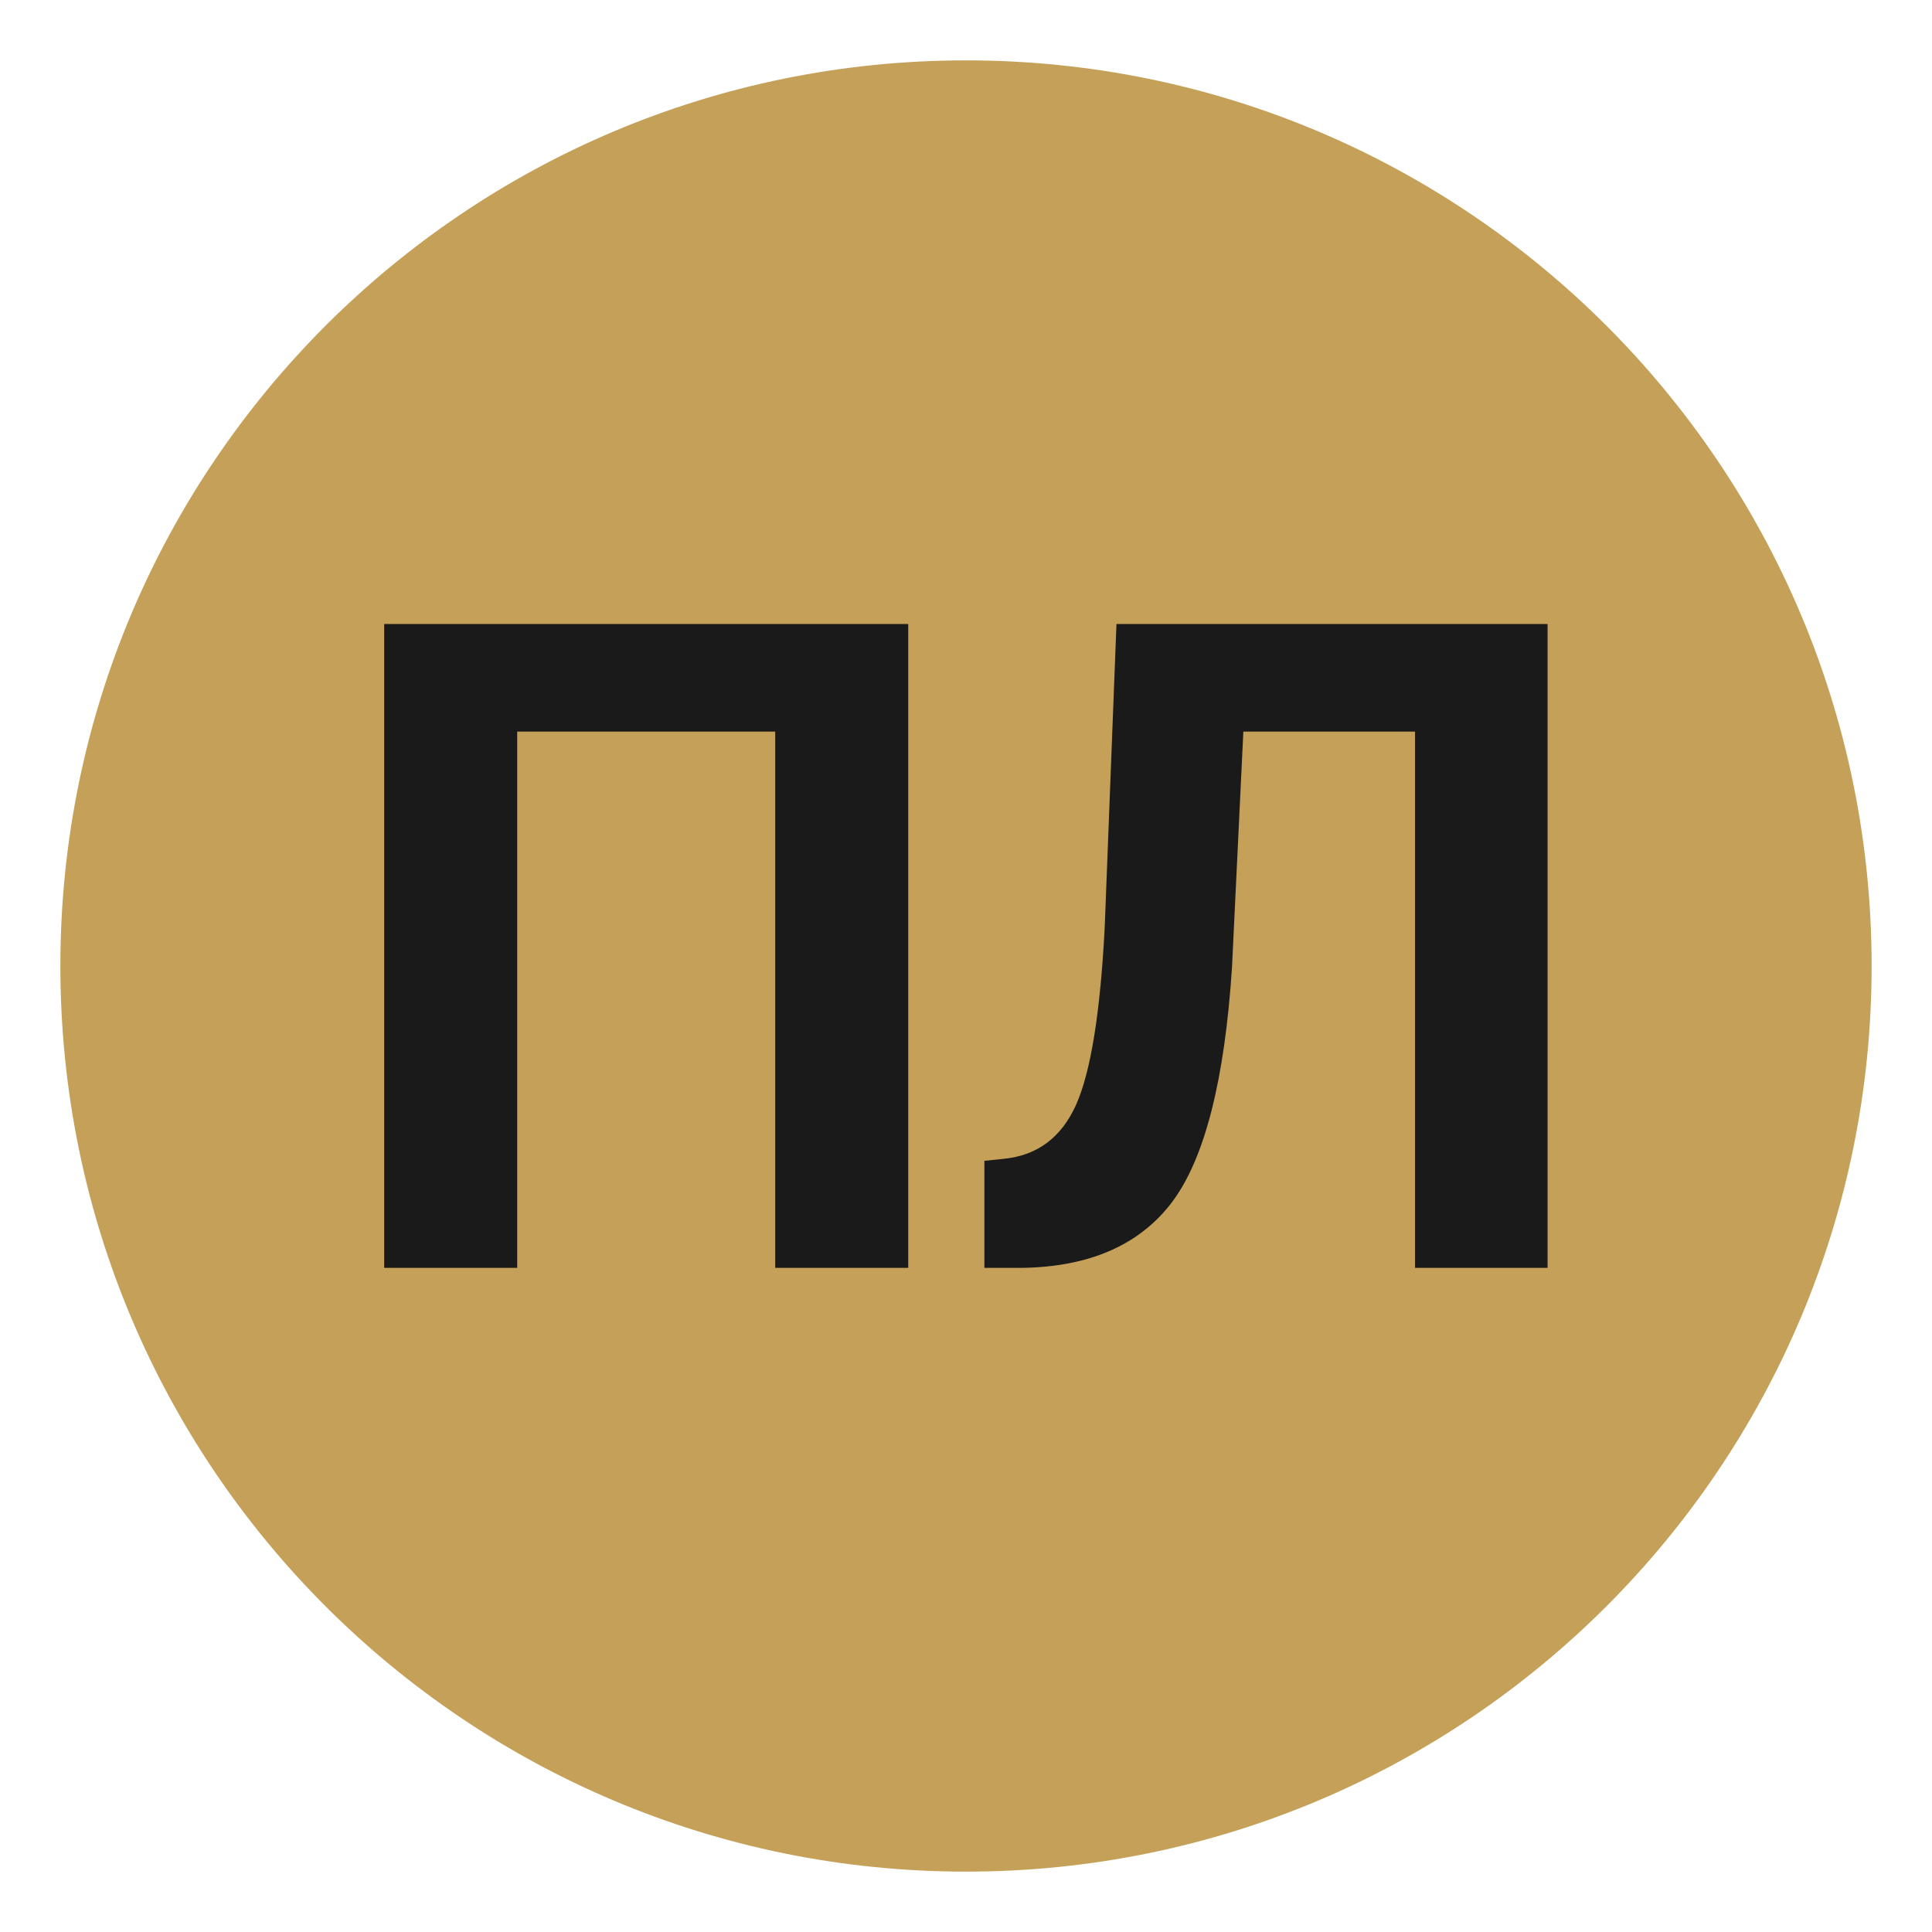
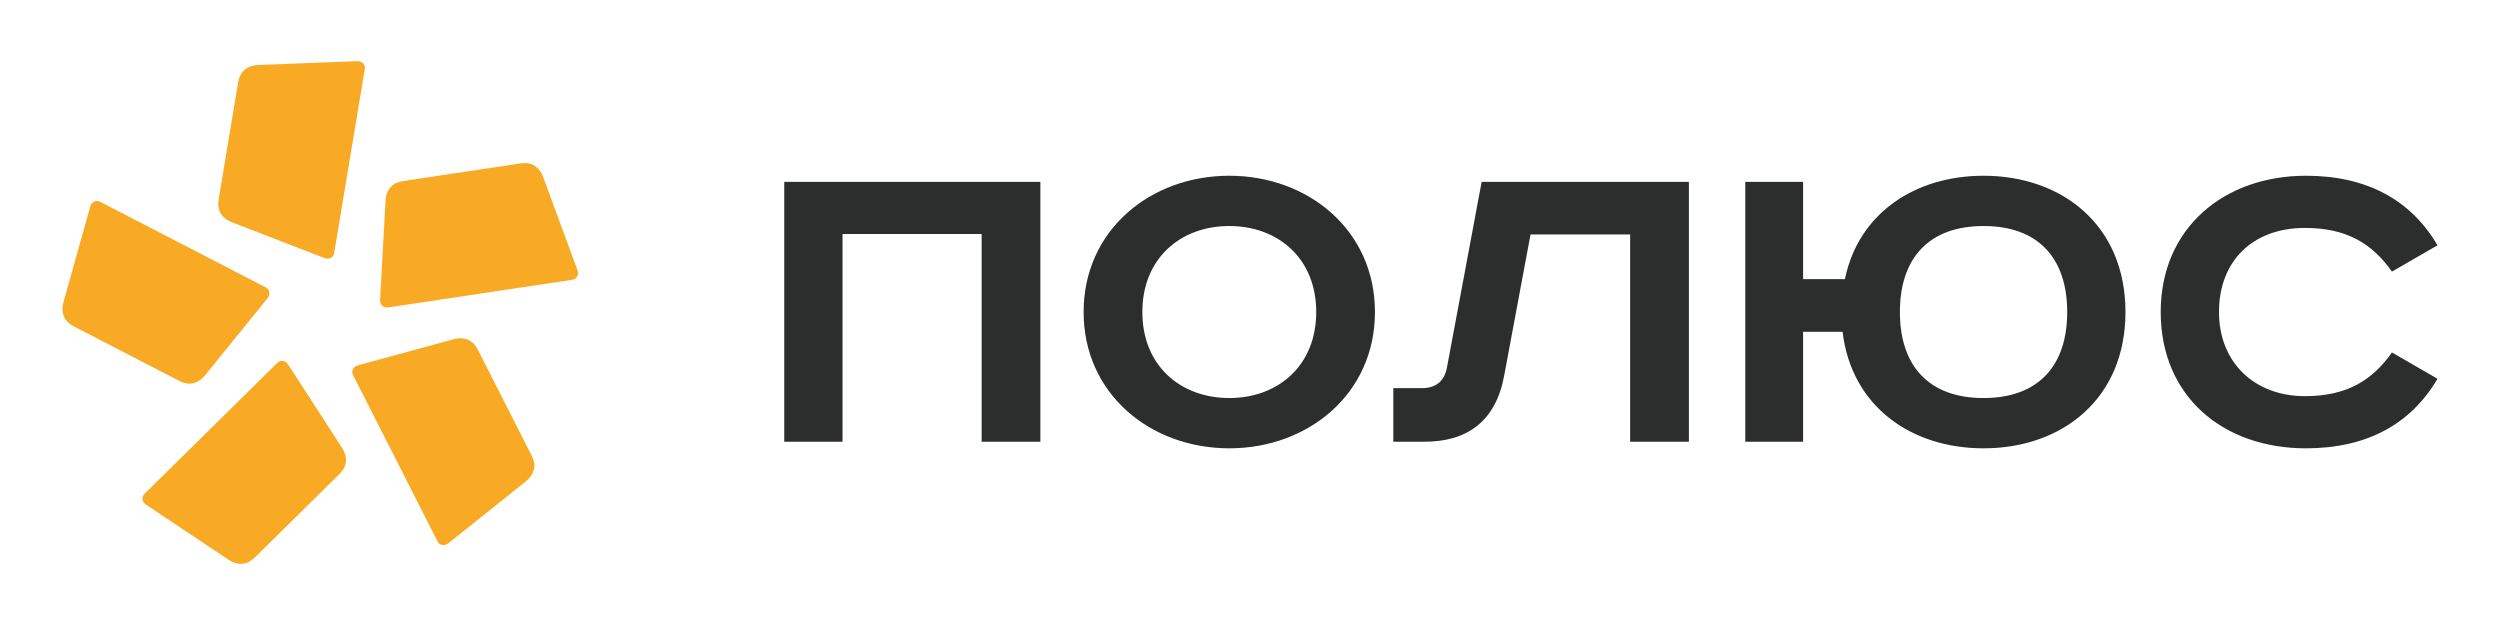
- <svg xmlns="http://www.w3.org/2000/svg" viewBox="0 0 64 64" role="img" aria-label="PLZL">
-   <circle cx="32" cy="32" r="30" fill="#C5A058" />
-   <text x="32" y="42" text-anchor="middle" font-family="'Segoe UI', 'Roboto', 'Helvetica Neue', Arial, sans-serif" font-size="30" font-weight="700" fill="#1a1a1a">ПЛ</text>
+ <svg xmlns="http://www.w3.org/2000/svg" width="400" height="100" version="1.1">
+   <path d="m125.48 29.097v41.58h9.324v-33.234h22.257v33.234h9.399v-41.58zm57.296 20.828c0-8.572 6.09-13.761 13.91-13.761 7.821 0 13.91 5.189 13.91 13.761 0 8.572-6.089 13.76-13.91 13.76-7.82 0-13.91-5.188-13.91-13.76m37.218 0c0-13.084-10.677-21.806-23.308-21.806-12.631 0-23.308 8.722-23.308 21.806 0 13.084 10.677 21.806 23.308 21.806 12.631 0 23.308-8.722 23.308-21.806m17.069-20.828-5.564 29.775c-0.45 2.255-1.881 3.233-4.06 3.233h-4.511v8.572h4.961c6.843 0 11.43-3.233 12.783-10.602l4.212-22.559h15.939v33.16h9.4v-41.58zm42.181 0v41.58h9.251v-17.594h6.316c1.427 11.955 10.976 18.648 22.557 18.648 12.556 0 22.707-7.896 22.707-21.806 0-13.91-10.15-21.806-22.707-21.806-10.901 0-20 5.941-22.182 16.542h-6.691v-15.563zm24.74 20.828c0-8.572 4.588-13.761 13.384-13.761 8.798 0 13.384 5.189 13.384 13.761 0 8.572-4.586 13.76-13.384 13.76-8.796 0-13.384-5.188-13.384-13.76m86.017-10.677c-4.285-7.295-11.351-11.129-21.051-11.129-13.085 0-23.236 8.347-23.236 21.806 0 13.459 9.927 21.806 23.236 21.806 9.7 0 16.767-3.835 21.051-11.128l-7.292-4.211c-3.159 4.512-7.292 6.993-13.911 6.993-8.12 0-13.759-5.414-13.759-13.459 0-8.196 5.413-13.458 13.759-13.458 6.619 0 10.752 2.481 13.911 6.992l7.292-4.21" fill="#2b2e2d" />
+   <path d="m58.378 11.003-4.915 29.529c-0.116 0.703-0.873 1.019-1.533 0.762l-14.771-5.707c-1.829-0.707-2.44-2.08-2.189-3.598l3.146-18.897c0.254-1.514 1.275-2.616 3.236-2.693l15.822-0.616c0.709-0.026 1.321 0.517 1.203 1.219m-42.405 21.26 26.595 13.741c0.631 0.327 0.701 1.144 0.255 1.694l-9.967 12.306c-1.234 1.523-2.727 1.684-4.093 0.978l-17.02-8.793c-1.365-0.707-2.098-2.017-1.57-3.906l4.272-15.248c0.191-0.685 0.898-1.098 1.529-0.771m7.115 46.781 21.316-21.017c0.507-0.5 1.305-0.312 1.691 0.284l8.604 13.291c1.066 1.647 0.755 3.118-0.339 4.198l-13.642 13.449c-1.095 1.079-2.569 1.369-4.201 0.28l-13.169-8.792c-0.591-0.393-0.765-1.193-0.26-1.693m46.941 7.624-13.558-26.69c-0.322-0.634 0.099-1.336 0.783-1.523l15.276-4.165c1.892-0.516 3.199 0.226 3.895 1.598l8.675 17.079c0.696 1.372 0.526 2.864-1.006 4.089l-12.375 9.88c-0.555 0.443-1.37 0.366-1.691-0.267m21.588-41.91-29.604 4.445c-0.703 0.104-1.237-0.517-1.198-1.224l0.867-15.812c0.108-1.957 1.224-2.963 2.745-3.191l18.943-2.843c1.521-0.23 2.884 0.404 3.562 2.244l5.472 14.86c0.244 0.666-0.083 1.416-0.787 1.522" fill="#f9aa24" />
</svg>
